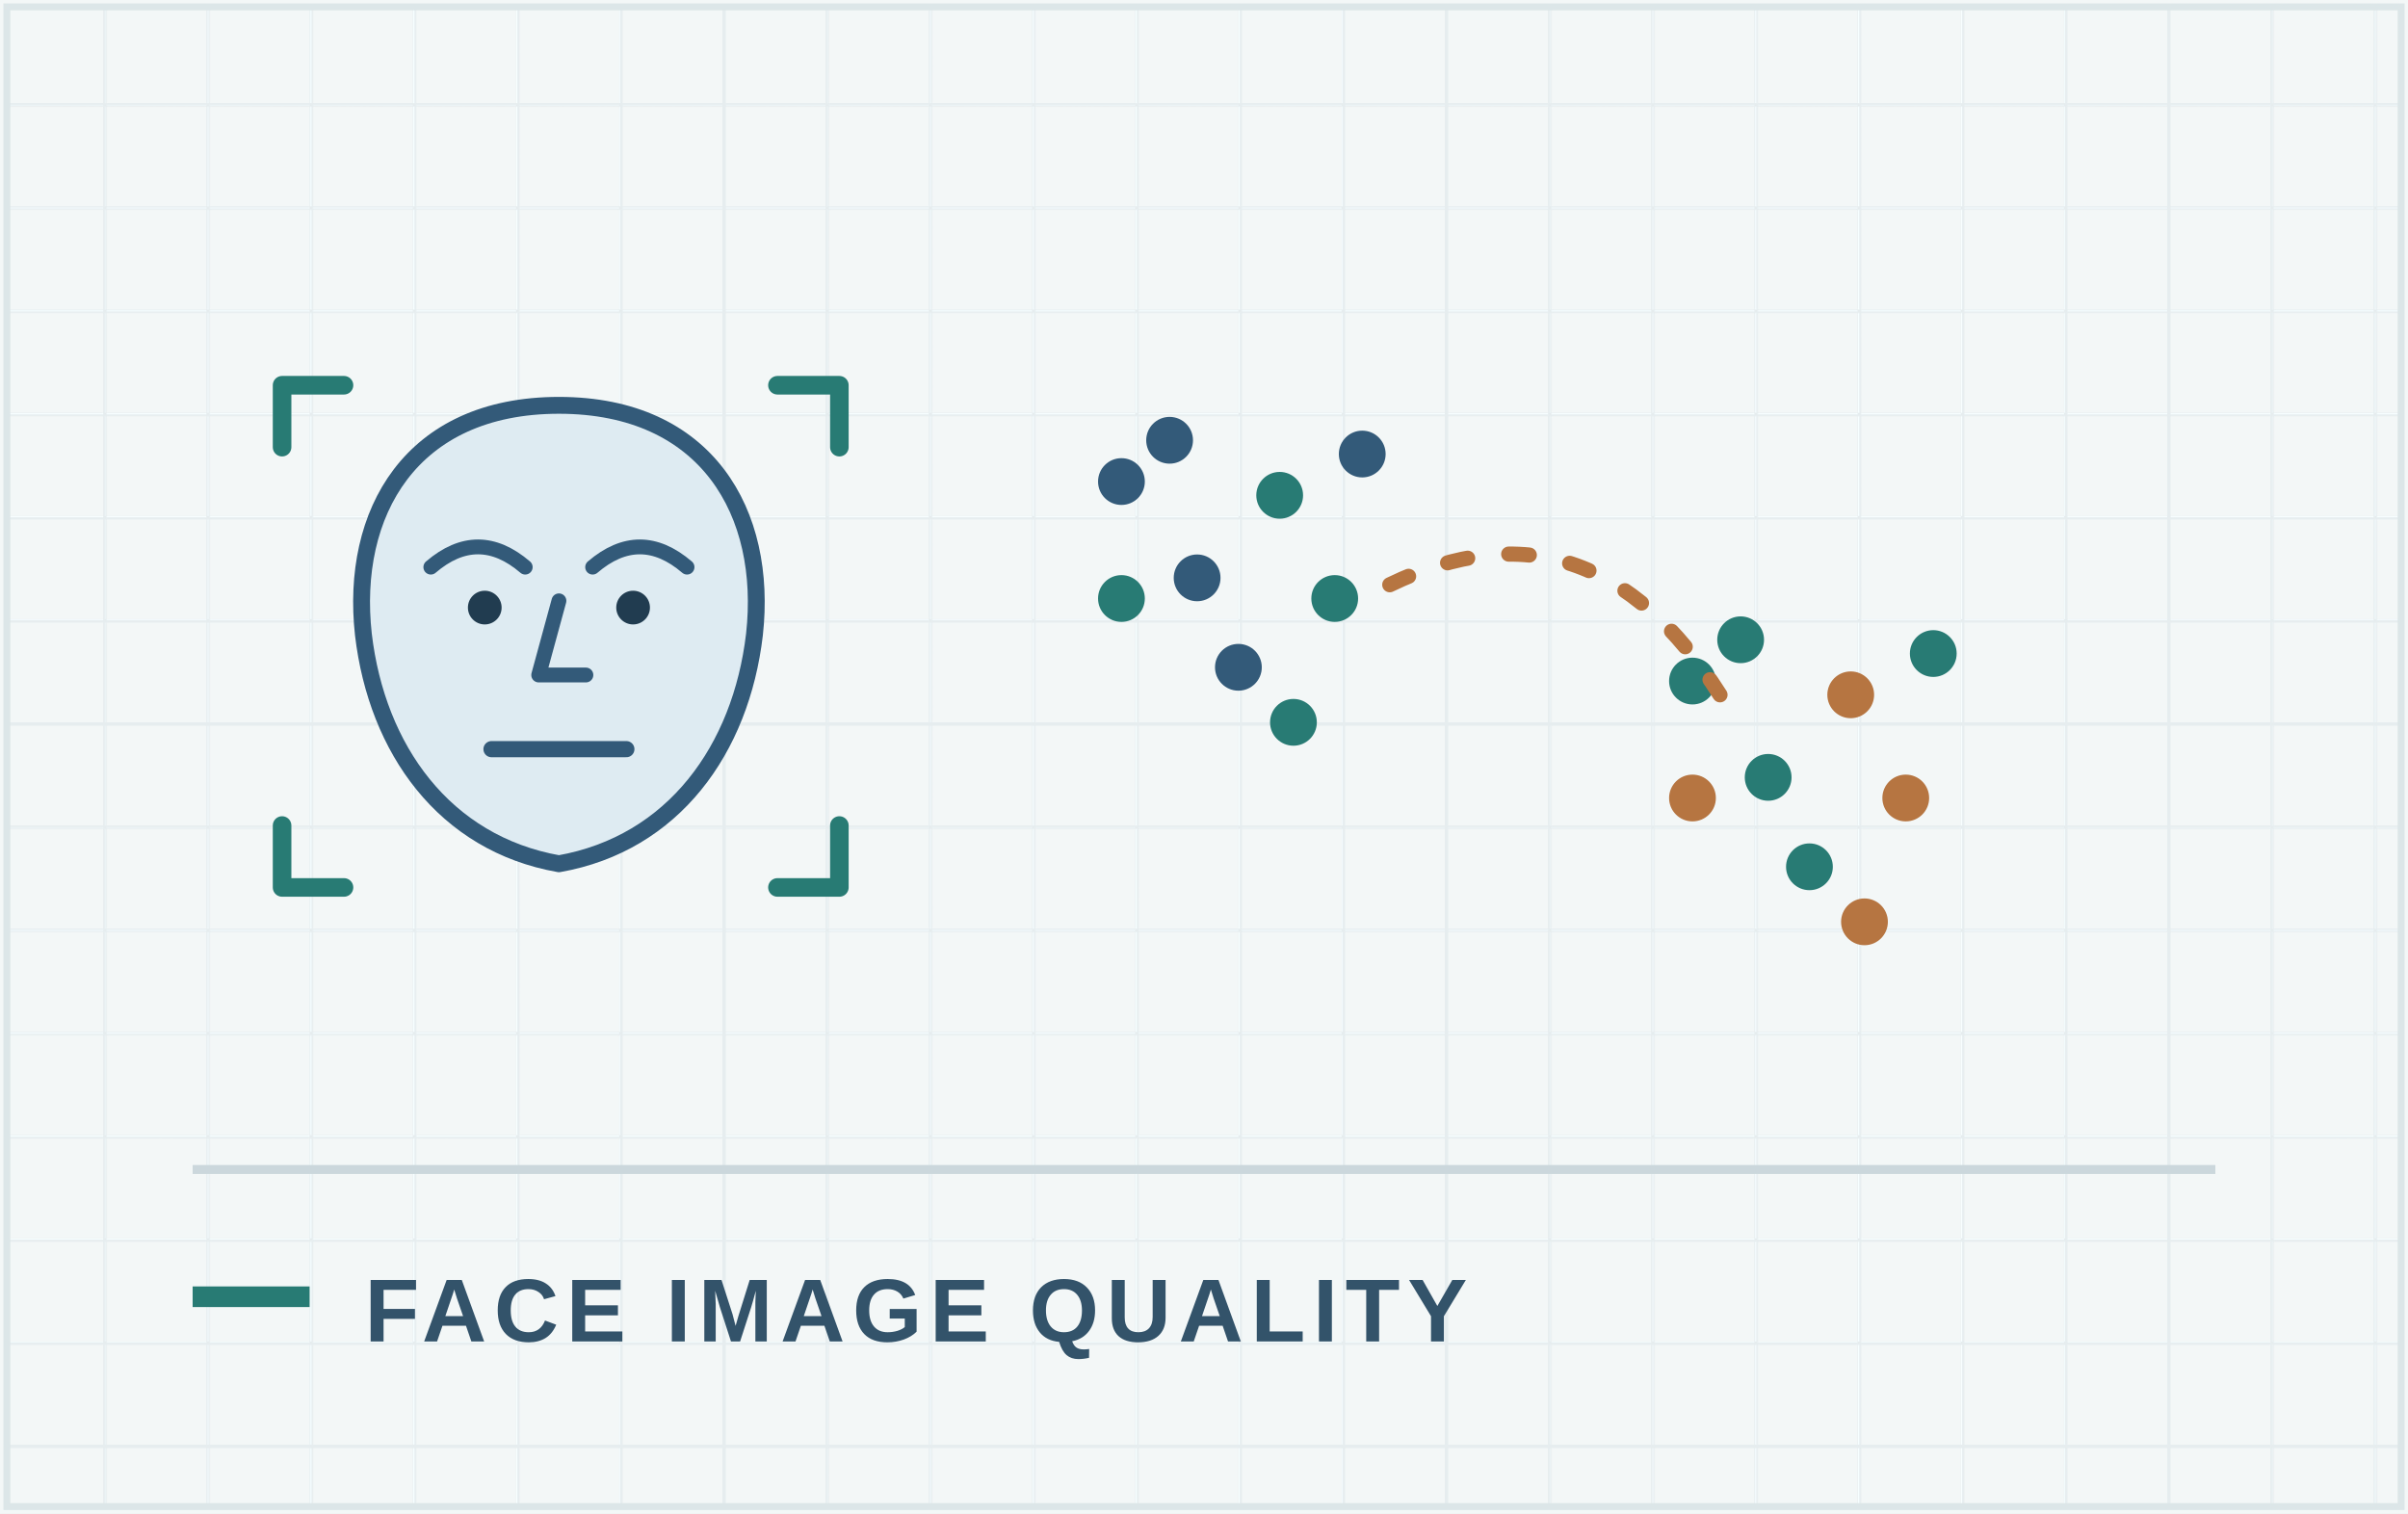
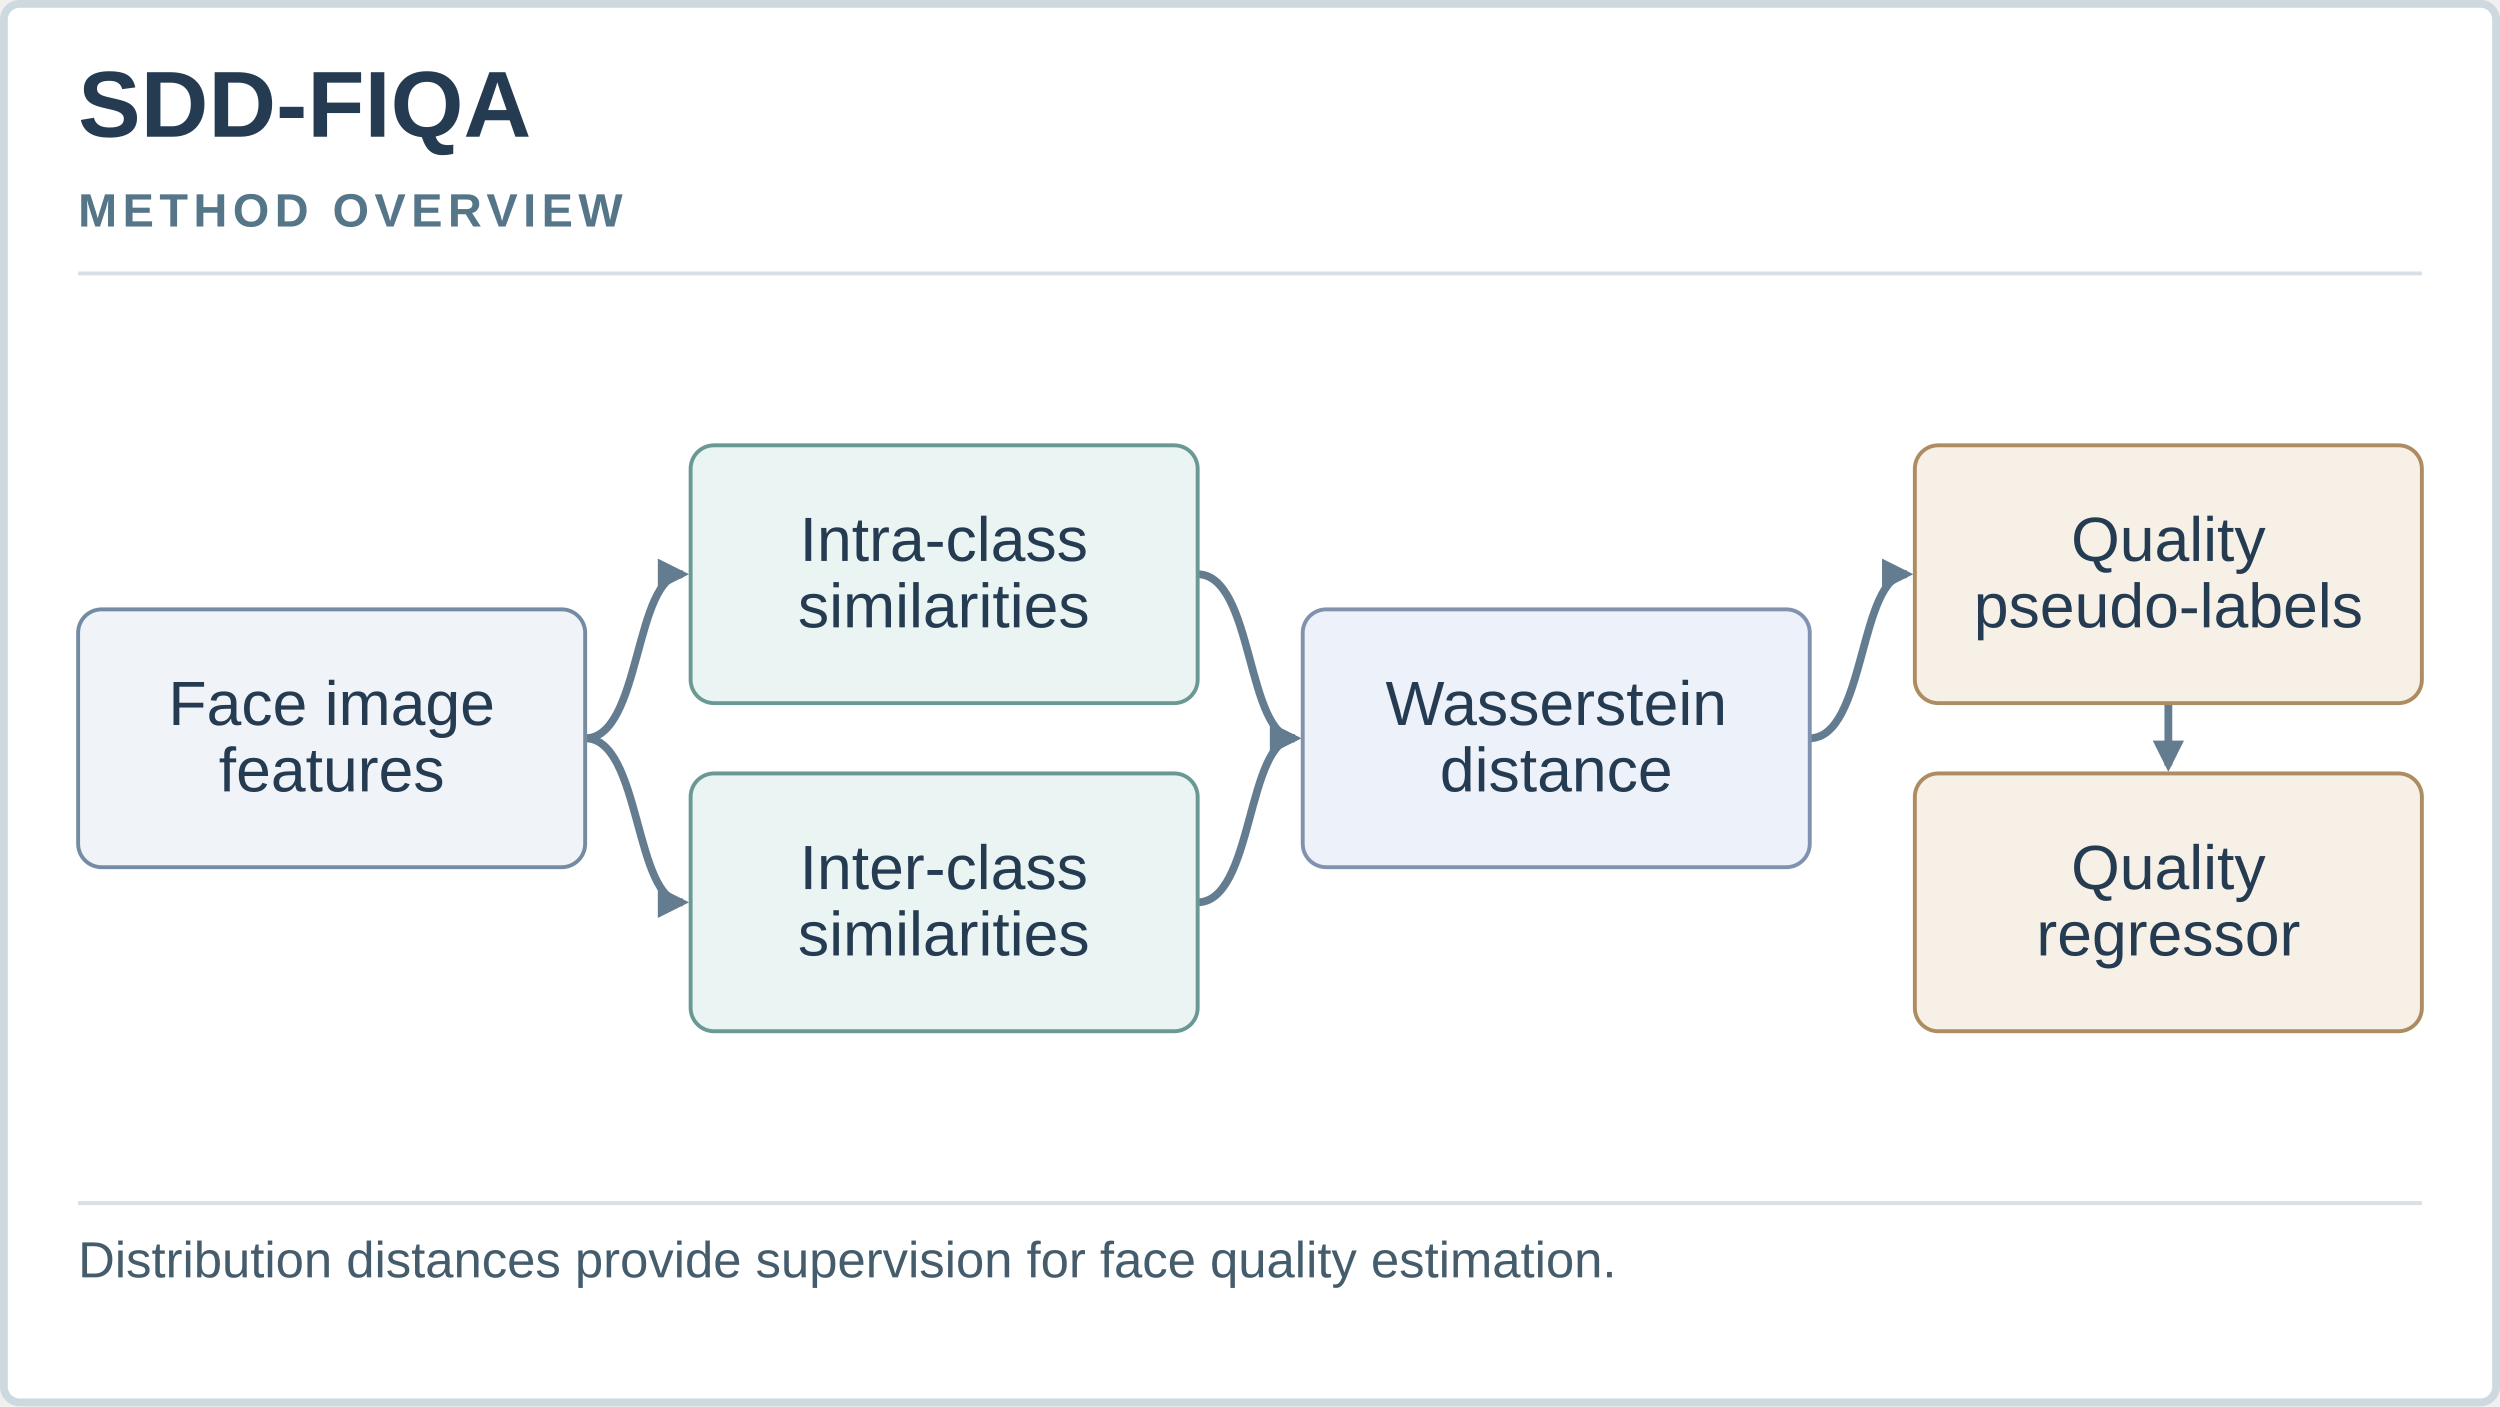
- <svg xmlns="http://www.w3.org/2000/svg" viewBox="0 0 350 220" width="350" height="220" role="img" aria-label="Face Image Quality">
+ <svg xmlns="http://www.w3.org/2000/svg" viewBox="0 0 640 360" width="640" height="360" role="img" aria-labelledby="title desc">
  <defs>
-     <pattern id="grid" width="15" height="15" patternUnits="userSpaceOnUse">
-       <path d="M15 0H0V15" fill="none" stroke="#e6edef" />
-     </pattern>
+     <marker id="arrow" viewBox="0 0 10 10" refX="8" refY="5" markerWidth="4" markerHeight="4" orient="auto">
+       <path d="M0 0L10 5L0 10Z" fill="#647c90" />
+     </marker>
  </defs>
-   <rect width="350" height="220" fill="#f3f7f7" />
-   <rect x="1" y="1" width="348" height="218" fill="url(#grid)" stroke="#dce6e8" />
-   <g>
-     <g transform="translate(44 55) scale(0.98)">
-       <path d="M38 4C16 4 7 20 9 38c2 17 12 31 29 34 17-3 27-17 29-34C69 20 60 4 38 4Z" fill="#deebf2" stroke="#335a79" stroke-width="2.5" stroke-linecap="round" stroke-linejoin="round" />
-       <path d="M19 28q7-6 14 0m10 0q7-6 14 0M38 33l-3 11h7" fill="none" stroke="#335a79" stroke-width="2.2" stroke-linecap="round" stroke-linejoin="round" />
-       <circle cx="27" cy="34" r="2.5" fill="#213c50" />
-       <circle cx="49" cy="34" r="2.5" fill="#213c50" />
-       <path d="M28 55h20" fill="none" stroke="#335a79" stroke-width="2.4" stroke-linecap="round" stroke-linejoin="round" />
+   <rect x="1" y="1" width="638" height="358" rx="4" fill="#fff" stroke="#cdd8df" stroke-width="2" />
+   <g font-family="Arial, sans-serif" fill="#243b51">
+     <text x="20" y="35" font-size="24" font-weight="700">SDD-FIQA</text>
+     <text x="20" y="58" font-size="12" font-weight="700" letter-spacing="1.4" fill="#557589">METHOD OVERVIEW</text>
+     <path d="M20 70H620 M20 308H620" stroke="#d7e0e6" />
+     <g stroke="#647c90" stroke-width="2" fill="none">
+       <path d="M149.8 189.0 C164.3 189.0 162.2 147.0 174.8 147.0" marker-end="url(#arrow)" />
+       <path d="M149.8 189.0 C164.3 189.0 162.2 231.0 174.8 231.0" marker-end="url(#arrow)" />
+       <path d="M306.5 147.0 C321.1 147.0 318.9 189.0 331.5 189.0" marker-end="url(#arrow)" />
+       <path d="M306.5 231.0 C321.1 231.0 318.9 189.0 331.5 189.0" marker-end="url(#arrow)" />
+       <path d="M463.2 189.0 C477.8 189.0 475.7 147.0 488.2 147.0" marker-end="url(#arrow)" />
+       <path d="M555.1 180.0V196.0" marker-end="url(#arrow)" />
    </g>
-     <path d="M41 65v-9h9m63 0h9v9m0 55v9h-9m-63 0h-9v-9" fill="none" stroke="#287b74" stroke-width="2.7" stroke-linecap="round" stroke-linejoin="round" />
-     <circle cx="170" cy="64" r="3.4" fill="#335a79" />
-     <circle cx="186" cy="72" r="3.4" fill="#287b74" />
-     <circle cx="174" cy="84" r="3.4" fill="#335a79" />
-     <circle cx="194" cy="87" r="3.4" fill="#287b74" />
-     <circle cx="180" cy="97" r="3.4" fill="#335a79" />
-     <circle cx="163" cy="87" r="3.4" fill="#287b74" />
-     <circle cx="198" cy="66" r="3.4" fill="#335a79" />
-     <circle cx="188" cy="105" r="3.4" fill="#287b74" />
-     <circle cx="163" cy="70" r="3.4" fill="#335a79" />
-     <circle cx="253" cy="93" r="3.4" fill="#287b74" />
-     <circle cx="269" cy="101" r="3.4" fill="#b67541" />
-     <circle cx="257" cy="113" r="3.4" fill="#287b74" />
-     <circle cx="277" cy="116" r="3.4" fill="#b67541" />
-     <circle cx="263" cy="126" r="3.4" fill="#287b74" />
-     <circle cx="246" cy="116" r="3.4" fill="#b67541" />
-     <circle cx="281" cy="95" r="3.4" fill="#287b74" />
-     <circle cx="271" cy="134" r="3.4" fill="#b67541" />
-     <circle cx="246" cy="99" r="3.4" fill="#287b74" />
-     <path d="M202 85q29-14 48 16" fill="none" stroke="#b67541" stroke-width="2.2" stroke-linecap="round" stroke-linejoin="round" stroke-dasharray="3 6" />
+     <rect x="20.0" y="156.0" width="129.8" height="66" rx="6" fill="#f0f4f8" stroke="#738ca3" />
+     <text x="84.9" y="185.6" text-anchor="middle" font-size="16">Face image</text>
+     <text x="84.9" y="202.6" text-anchor="middle" font-size="16">features</text>
+     <rect x="176.8" y="114.0" width="129.8" height="66" rx="6" fill="#eaf4f3" stroke="#6a9994" />
+     <text x="241.6" y="143.6" text-anchor="middle" font-size="16">Intra-class</text>
+     <text x="241.6" y="160.6" text-anchor="middle" font-size="16">similarities</text>
+     <rect x="176.8" y="198.0" width="129.8" height="66" rx="6" fill="#eaf4f3" stroke="#6a9994" />
+     <text x="241.6" y="227.6" text-anchor="middle" font-size="16">Inter-class</text>
+     <text x="241.6" y="244.6" text-anchor="middle" font-size="16">similarities</text>
+     <rect x="333.5" y="156.0" width="129.8" height="66" rx="6" fill="#edf1f9" stroke="#8192af" />
+     <text x="398.4" y="185.6" text-anchor="middle" font-size="16">Wasserstein</text>
+     <text x="398.4" y="202.6" text-anchor="middle" font-size="16">distance</text>
+     <rect x="490.2" y="114.0" width="129.8" height="66" rx="6" fill="#f7f0e6" stroke="#ad8c62" />
+     <text x="555.1" y="143.6" text-anchor="middle" font-size="16">Quality</text>
+     <text x="555.1" y="160.6" text-anchor="middle" font-size="16">pseudo-labels</text>
+     <rect x="490.2" y="198.0" width="129.8" height="66" rx="6" fill="#f7f0e6" stroke="#ad8c62" />
+     <text x="555.1" y="227.6" text-anchor="middle" font-size="16">Quality</text>
+     <text x="555.1" y="244.6" text-anchor="middle" font-size="16">regressor</text>
+     <text x="20" y="327" font-size="13" fill="#455c6c">Distribution distances provide supervision for face quality estimation.</text>
  </g>
-   <path d="M28 170H322" fill="none" stroke="#cbd7dc" stroke-width="1.3" />
-   <rect x="28" y="187" width="17" height="3" fill="#287b74" />
-   <text x="53" y="195" fill="#33536a" font-family="Arial,sans-serif" font-size="13" font-weight="700" letter-spacing="1.1">FACE IMAGE QUALITY</text>
</svg>
